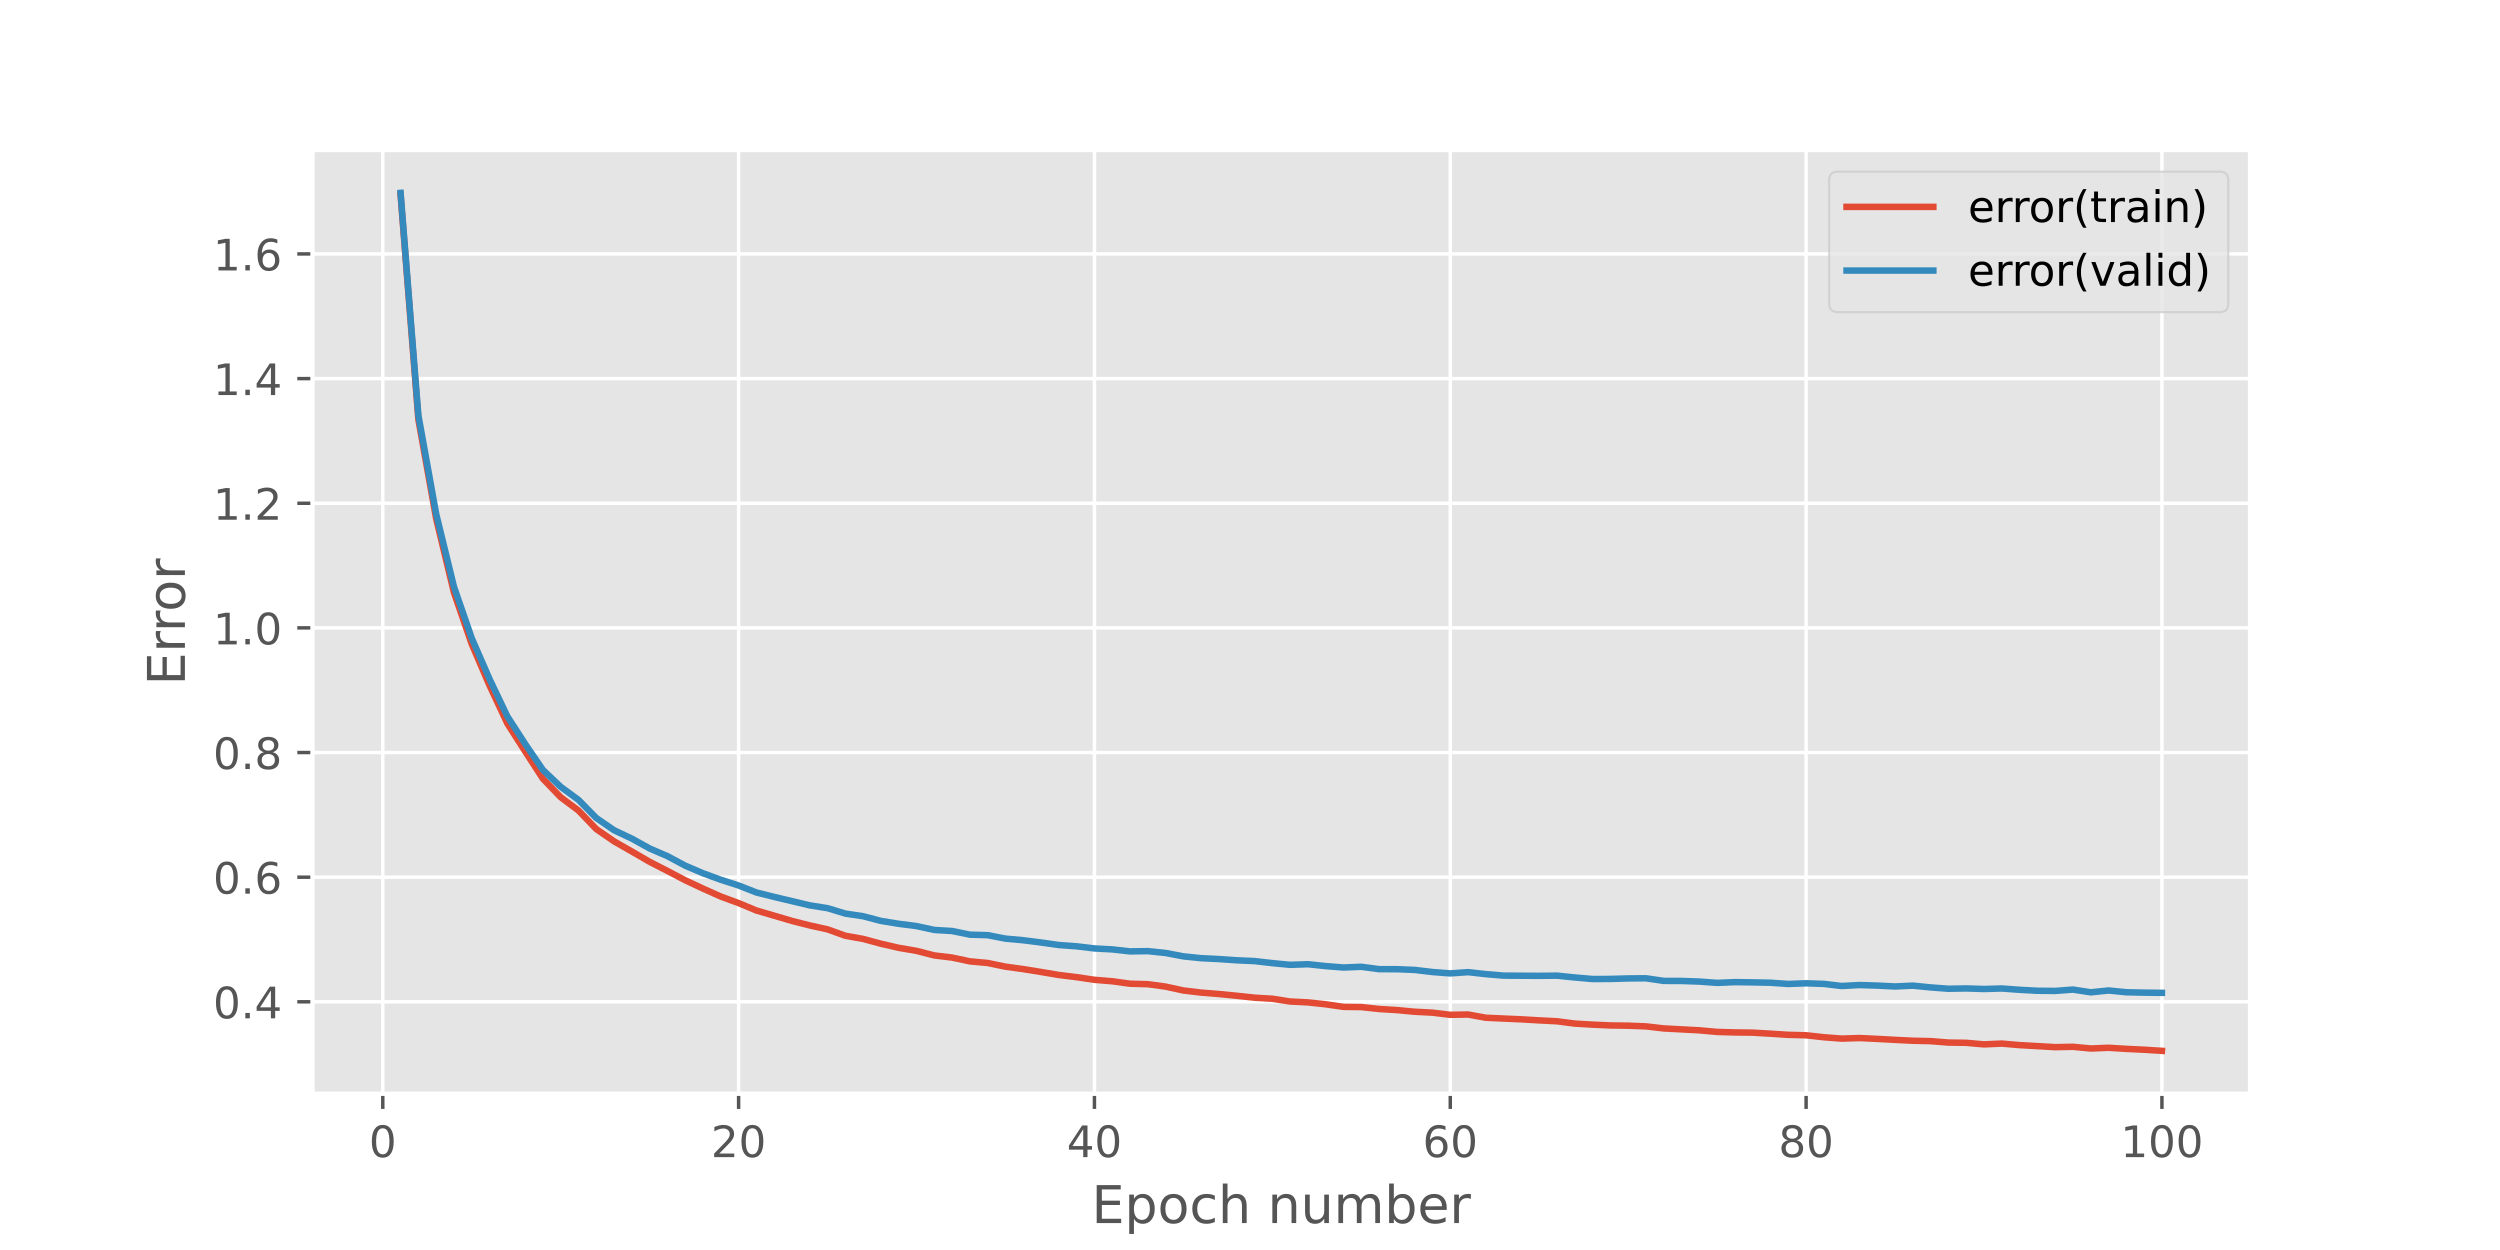
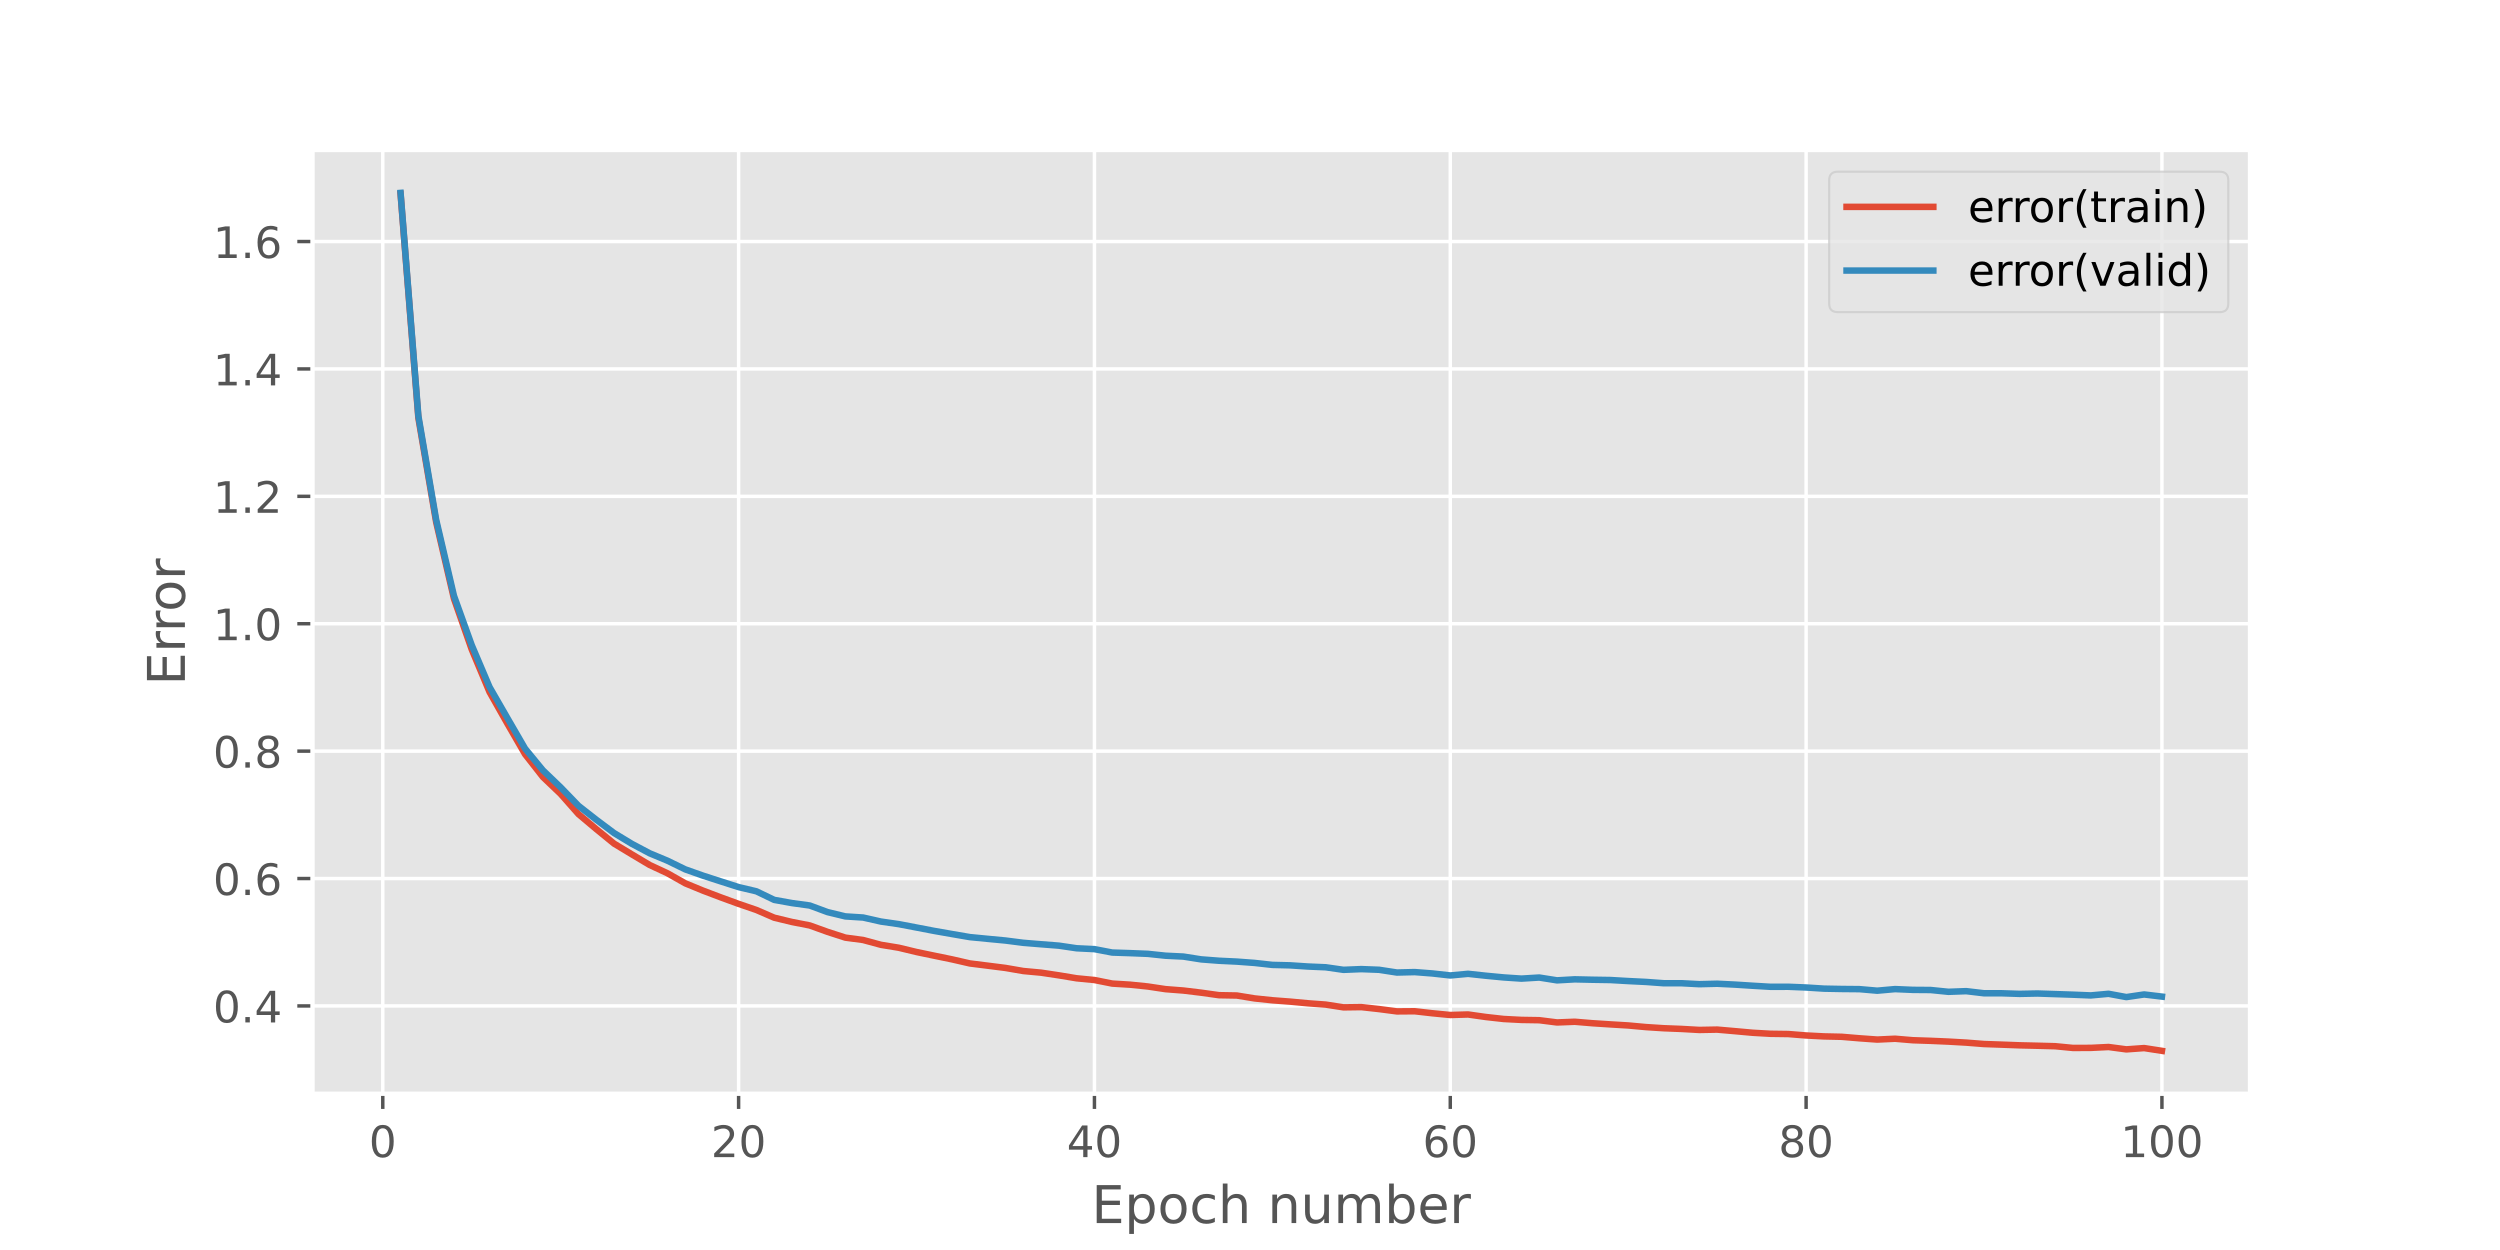
<svg xmlns="http://www.w3.org/2000/svg" xmlns:xlink="http://www.w3.org/1999/xlink" height="288pt" version="1.1" viewBox="0 0 576 288" width="576pt">
  <defs>
    <style type="text/css">*{stroke-linecap:butt;stroke-linejoin:round;}</style>
  </defs>
  <g id="figure_1">
    <g id="patch_1">
      <path d="M 0 288  L 576 288  L 576 0  L 0 0  z " style="fill:#ffffff;" />
    </g>
    <g id="axes_1">
      <g id="patch_2">
        <path d="M 72 252  L 518.4 252  L 518.4 34.56  L 72 34.56  z " style="fill:#e5e5e5;" />
      </g>
      <g id="matplotlib.axis_1">
        <g id="xtick_1">
          <g id="line2d_1">
-             <path clip-path="url(#p0784e4ba97)" d="M 88.192 252  L 88.192 34.56  " style="fill:none;stroke:#ffffff;stroke-linecap:square;stroke-width:0.8;" />
+             <path clip-path="url(#p9590a69d7f)" d="M 88.192 252  L 88.192 34.56  " style="fill:none;stroke:#ffffff;stroke-linecap:square;stroke-width:0.8;" />
          </g>
          <g id="line2d_2">
            <defs>
-               <path d="M 0 0  L 0 3.5  " id="m0838f0b54d" style="stroke:#555555;stroke-width:0.8;" />
-             </defs>
-             <g>
-               <use style="fill:#555555;stroke:#555555;stroke-width:0.8;" x="88.192" xlink:href="#m0838f0b54d" y="252" />
+               <path d="M 0 0  L 0 3.5  " id="m900cafb057" style="stroke:#555555;stroke-width:0.8;" />
+             </defs>
+             <g>
+               <use style="fill:#555555;stroke:#555555;stroke-width:0.8;" x="88.192" xlink:href="#m900cafb057" y="252" />
            </g>
          </g>
          <g id="text_1">
            <g style="fill:#555555;" transform="translate(85.01049 266.5984)scale(0.1 -0.1)">
              <defs>
                <path d="M 2034 4250  Q 1547 4250 1301 3770  Q 1056 3291 1056 2328  Q 1056 1369 1301 889  Q 1547 409 2034 409  Q 2525 409 2770 889  Q 3016 1369 3016 2328  Q 3016 3291 2770 3770  Q 2525 4250 2034 4250  z M 2034 4750  Q 2819 4750 3233 4129  Q 3647 3509 3647 2328  Q 3647 1150 3233 529  Q 2819 -91 2034 -91  Q 1250 -91 836 529  Q 422 1150 422 2328  Q 422 3509 836 4129  Q 1250 4750 2034 4750  z " id="DejaVuSans-30" transform="scale(0.015625)" />
              </defs>
              <use xlink:href="#DejaVuSans-30" />
            </g>
          </g>
        </g>
        <g id="xtick_2">
          <g id="line2d_3">
-             <path clip-path="url(#p0784e4ba97)" d="M 170.175 252  L 170.175 34.56  " style="fill:none;stroke:#ffffff;stroke-linecap:square;stroke-width:0.8;" />
+             <path clip-path="url(#p9590a69d7f)" d="M 170.175 252  L 170.175 34.56  " style="fill:none;stroke:#ffffff;stroke-linecap:square;stroke-width:0.8;" />
          </g>
          <g id="line2d_4">
            <g>
-               <use style="fill:#555555;stroke:#555555;stroke-width:0.8;" x="170.175" xlink:href="#m0838f0b54d" y="252" />
+               <use style="fill:#555555;stroke:#555555;stroke-width:0.8;" x="170.175" xlink:href="#m900cafb057" y="252" />
            </g>
          </g>
          <g id="text_2">
            <g style="fill:#555555;" transform="translate(163.8127 266.5984)scale(0.1 -0.1)">
              <defs>
                <path d="M 1228 531  L 3431 531  L 3431 0  L 469 0  L 469 531  Q 828 903 1448 1529  Q 2069 2156 2228 2338  Q 2531 2678 2651 2914  Q 2772 3150 2772 3378  Q 2772 3750 2511 3984  Q 2250 4219 1831 4219  Q 1534 4219 1204 4116  Q 875 4013 500 3803  L 500 4441  Q 881 4594 1212 4672  Q 1544 4750 1819 4750  Q 2544 4750 2975 4387  Q 3406 4025 3406 3419  Q 3406 3131 3298 2873  Q 3191 2616 2906 2266  Q 2828 2175 2409 1742  Q 1991 1309 1228 531  z " id="DejaVuSans-32" transform="scale(0.015625)" />
              </defs>
              <use xlink:href="#DejaVuSans-32" />
              <use x="63.623" xlink:href="#DejaVuSans-30" />
            </g>
          </g>
        </g>
        <g id="xtick_3">
          <g id="line2d_5">
-             <path clip-path="url(#p0784e4ba97)" d="M 252.159 252  L 252.159 34.56  " style="fill:none;stroke:#ffffff;stroke-linecap:square;stroke-width:0.8;" />
+             <path clip-path="url(#p9590a69d7f)" d="M 252.159 252  L 252.159 34.56  " style="fill:none;stroke:#ffffff;stroke-linecap:square;stroke-width:0.8;" />
          </g>
          <g id="line2d_6">
            <g>
-               <use style="fill:#555555;stroke:#555555;stroke-width:0.8;" x="252.159" xlink:href="#m0838f0b54d" y="252" />
+               <use style="fill:#555555;stroke:#555555;stroke-width:0.8;" x="252.159" xlink:href="#m900cafb057" y="252" />
            </g>
          </g>
          <g id="text_3">
            <g style="fill:#555555;" transform="translate(245.7962 266.5984)scale(0.1 -0.1)">
              <defs>
                <path d="M 2419 4116  L 825 1625  L 2419 1625  L 2419 4116  z M 2253 4666  L 3047 4666  L 3047 1625  L 3713 1625  L 3713 1100  L 3047 1100  L 3047 0  L 2419 0  L 2419 1100  L 313 1100  L 313 1709  L 2253 4666  z " id="DejaVuSans-34" transform="scale(0.015625)" />
              </defs>
              <use xlink:href="#DejaVuSans-34" />
              <use x="63.623" xlink:href="#DejaVuSans-30" />
            </g>
          </g>
        </g>
        <g id="xtick_4">
          <g id="line2d_7">
-             <path clip-path="url(#p0784e4ba97)" d="M 334.142 252  L 334.142 34.56  " style="fill:none;stroke:#ffffff;stroke-linecap:square;stroke-width:0.8;" />
+             <path clip-path="url(#p9590a69d7f)" d="M 334.142 252  L 334.142 34.56  " style="fill:none;stroke:#ffffff;stroke-linecap:square;stroke-width:0.8;" />
          </g>
          <g id="line2d_8">
            <g>
-               <use style="fill:#555555;stroke:#555555;stroke-width:0.8;" x="334.142" xlink:href="#m0838f0b54d" y="252" />
+               <use style="fill:#555555;stroke:#555555;stroke-width:0.8;" x="334.142" xlink:href="#m900cafb057" y="252" />
            </g>
          </g>
          <g id="text_4">
            <g style="fill:#555555;" transform="translate(327.7796 266.5984)scale(0.1 -0.1)">
              <defs>
                <path d="M 2113 2584  Q 1688 2584 1439 2293  Q 1191 2003 1191 1497  Q 1191 994 1439 701  Q 1688 409 2113 409  Q 2538 409 2786 701  Q 3034 994 3034 1497  Q 3034 2003 2786 2293  Q 2538 2584 2113 2584  z M 3366 4563  L 3366 3988  Q 3128 4100 2886 4159  Q 2644 4219 2406 4219  Q 1781 4219 1451 3797  Q 1122 3375 1075 2522  Q 1259 2794 1537 2939  Q 1816 3084 2150 3084  Q 2853 3084 3261 2657  Q 3669 2231 3669 1497  Q 3669 778 3244 343  Q 2819 -91 2113 -91  Q 1303 -91 875 529  Q 447 1150 447 2328  Q 447 3434 972 4092  Q 1497 4750 2381 4750  Q 2619 4750 2861 4703  Q 3103 4656 3366 4563  z " id="DejaVuSans-36" transform="scale(0.015625)" />
              </defs>
              <use xlink:href="#DejaVuSans-36" />
              <use x="63.623" xlink:href="#DejaVuSans-30" />
            </g>
          </g>
        </g>
        <g id="xtick_5">
          <g id="line2d_9">
-             <path clip-path="url(#p0784e4ba97)" d="M 416.126 252  L 416.126 34.56  " style="fill:none;stroke:#ffffff;stroke-linecap:square;stroke-width:0.8;" />
+             <path clip-path="url(#p9590a69d7f)" d="M 416.126 252  L 416.126 34.56  " style="fill:none;stroke:#ffffff;stroke-linecap:square;stroke-width:0.8;" />
          </g>
          <g id="line2d_10">
            <g>
-               <use style="fill:#555555;stroke:#555555;stroke-width:0.8;" x="416.126" xlink:href="#m0838f0b54d" y="252" />
+               <use style="fill:#555555;stroke:#555555;stroke-width:0.8;" x="416.126" xlink:href="#m900cafb057" y="252" />
            </g>
          </g>
          <g id="text_5">
            <g style="fill:#555555;" transform="translate(409.7631 266.5984)scale(0.1 -0.1)">
              <defs>
                <path d="M 2034 2216  Q 1584 2216 1326 1975  Q 1069 1734 1069 1313  Q 1069 891 1326 650  Q 1584 409 2034 409  Q 2484 409 2743 651  Q 3003 894 3003 1313  Q 3003 1734 2745 1975  Q 2488 2216 2034 2216  z M 1403 2484  Q 997 2584 770 2862  Q 544 3141 544 3541  Q 544 4100 942 4425  Q 1341 4750 2034 4750  Q 2731 4750 3128 4425  Q 3525 4100 3525 3541  Q 3525 3141 3298 2862  Q 3072 2584 2669 2484  Q 3125 2378 3379 2068  Q 3634 1759 3634 1313  Q 3634 634 3220 271  Q 2806 -91 2034 -91  Q 1263 -91 848 271  Q 434 634 434 1313  Q 434 1759 690 2068  Q 947 2378 1403 2484  z M 1172 3481  Q 1172 3119 1398 2916  Q 1625 2713 2034 2713  Q 2441 2713 2670 2916  Q 2900 3119 2900 3481  Q 2900 3844 2670 4047  Q 2441 4250 2034 4250  Q 1625 4250 1398 4047  Q 1172 3844 1172 3481  z " id="DejaVuSans-38" transform="scale(0.015625)" />
              </defs>
              <use xlink:href="#DejaVuSans-38" />
              <use x="63.623" xlink:href="#DejaVuSans-30" />
            </g>
          </g>
        </g>
        <g id="xtick_6">
          <g id="line2d_11">
-             <path clip-path="url(#p0784e4ba97)" d="M 498.109 252  L 498.109 34.56  " style="fill:none;stroke:#ffffff;stroke-linecap:square;stroke-width:0.8;" />
+             <path clip-path="url(#p9590a69d7f)" d="M 498.109 252  L 498.109 34.56  " style="fill:none;stroke:#ffffff;stroke-linecap:square;stroke-width:0.8;" />
          </g>
          <g id="line2d_12">
            <g>
-               <use style="fill:#555555;stroke:#555555;stroke-width:0.8;" x="498.109" xlink:href="#m0838f0b54d" y="252" />
+               <use style="fill:#555555;stroke:#555555;stroke-width:0.8;" x="498.109" xlink:href="#m900cafb057" y="252" />
            </g>
          </g>
          <g id="text_6">
            <g style="fill:#555555;" transform="translate(488.5653 266.5984)scale(0.1 -0.1)">
              <defs>
                <path d="M 794 531  L 1825 531  L 1825 4091  L 703 3866  L 703 4441  L 1819 4666  L 2450 4666  L 2450 531  L 3481 531  L 3481 0  L 794 0  L 794 531  z " id="DejaVuSans-31" transform="scale(0.015625)" />
              </defs>
              <use xlink:href="#DejaVuSans-31" />
              <use x="63.623" xlink:href="#DejaVuSans-30" />
              <use x="127.246" xlink:href="#DejaVuSans-30" />
            </g>
          </g>
        </g>
        <g id="text_7">
          <g style="fill:#555555;" transform="translate(251.5031 281.7962)scale(0.12 -0.12)">
            <defs>
              <path d="M 628 4666  L 3578 4666  L 3578 4134  L 1259 4134  L 1259 2753  L 3481 2753  L 3481 2222  L 1259 2222  L 1259 531  L 3634 531  L 3634 0  L 628 0  L 628 4666  z " id="DejaVuSans-45" transform="scale(0.015625)" />
              <path d="M 1159 525  L 1159 -1331  L 581 -1331  L 581 3500  L 1159 3500  L 1159 2969  Q 1341 3281 1617 3432  Q 1894 3584 2278 3584  Q 2916 3584 3314 3078  Q 3713 2572 3713 1747  Q 3713 922 3314 415  Q 2916 -91 2278 -91  Q 1894 -91 1617 61  Q 1341 213 1159 525  z M 3116 1747  Q 3116 2381 2855 2742  Q 2594 3103 2138 3103  Q 1681 3103 1420 2742  Q 1159 2381 1159 1747  Q 1159 1113 1420 752  Q 1681 391 2138 391  Q 2594 391 2855 752  Q 3116 1113 3116 1747  z " id="DejaVuSans-70" transform="scale(0.015625)" />
              <path d="M 1959 3097  Q 1497 3097 1228 2736  Q 959 2375 959 1747  Q 959 1119 1226 758  Q 1494 397 1959 397  Q 2419 397 2687 759  Q 2956 1122 2956 1747  Q 2956 2369 2687 2733  Q 2419 3097 1959 3097  z M 1959 3584  Q 2709 3584 3137 3096  Q 3566 2609 3566 1747  Q 3566 888 3137 398  Q 2709 -91 1959 -91  Q 1206 -91 779 398  Q 353 888 353 1747  Q 353 2609 779 3096  Q 1206 3584 1959 3584  z " id="DejaVuSans-6f" transform="scale(0.015625)" />
              <path d="M 3122 3366  L 3122 2828  Q 2878 2963 2633 3030  Q 2388 3097 2138 3097  Q 1578 3097 1268 2742  Q 959 2388 959 1747  Q 959 1106 1268 751  Q 1578 397 2138 397  Q 2388 397 2633 464  Q 2878 531 3122 666  L 3122 134  Q 2881 22 2623 -34  Q 2366 -91 2075 -91  Q 1284 -91 818 406  Q 353 903 353 1747  Q 353 2603 823 3093  Q 1294 3584 2113 3584  Q 2378 3584 2631 3529  Q 2884 3475 3122 3366  z " id="DejaVuSans-63" transform="scale(0.015625)" />
              <path d="M 3513 2113  L 3513 0  L 2938 0  L 2938 2094  Q 2938 2591 2744 2837  Q 2550 3084 2163 3084  Q 1697 3084 1428 2787  Q 1159 2491 1159 1978  L 1159 0  L 581 0  L 581 4863  L 1159 4863  L 1159 2956  Q 1366 3272 1645 3428  Q 1925 3584 2291 3584  Q 2894 3584 3203 3211  Q 3513 2838 3513 2113  z " id="DejaVuSans-68" transform="scale(0.015625)" />
              <path id="DejaVuSans-20" transform="scale(0.015625)" />
              <path d="M 3513 2113  L 3513 0  L 2938 0  L 2938 2094  Q 2938 2591 2744 2837  Q 2550 3084 2163 3084  Q 1697 3084 1428 2787  Q 1159 2491 1159 1978  L 1159 0  L 581 0  L 581 3500  L 1159 3500  L 1159 2956  Q 1366 3272 1645 3428  Q 1925 3584 2291 3584  Q 2894 3584 3203 3211  Q 3513 2838 3513 2113  z " id="DejaVuSans-6e" transform="scale(0.015625)" />
              <path d="M 544 1381  L 544 3500  L 1119 3500  L 1119 1403  Q 1119 906 1312 657  Q 1506 409 1894 409  Q 2359 409 2629 706  Q 2900 1003 2900 1516  L 2900 3500  L 3475 3500  L 3475 0  L 2900 0  L 2900 538  Q 2691 219 2414 64  Q 2138 -91 1772 -91  Q 1169 -91 856 284  Q 544 659 544 1381  z M 1991 3584  L 1991 3584  z " id="DejaVuSans-75" transform="scale(0.015625)" />
              <path d="M 3328 2828  Q 3544 3216 3844 3400  Q 4144 3584 4550 3584  Q 5097 3584 5394 3201  Q 5691 2819 5691 2113  L 5691 0  L 5113 0  L 5113 2094  Q 5113 2597 4934 2840  Q 4756 3084 4391 3084  Q 3944 3084 3684 2787  Q 3425 2491 3425 1978  L 3425 0  L 2847 0  L 2847 2094  Q 2847 2600 2669 2842  Q 2491 3084 2119 3084  Q 1678 3084 1418 2786  Q 1159 2488 1159 1978  L 1159 0  L 581 0  L 581 3500  L 1159 3500  L 1159 2956  Q 1356 3278 1631 3431  Q 1906 3584 2284 3584  Q 2666 3584 2933 3390  Q 3200 3197 3328 2828  z " id="DejaVuSans-6d" transform="scale(0.015625)" />
              <path d="M 3116 1747  Q 3116 2381 2855 2742  Q 2594 3103 2138 3103  Q 1681 3103 1420 2742  Q 1159 2381 1159 1747  Q 1159 1113 1420 752  Q 1681 391 2138 391  Q 2594 391 2855 752  Q 3116 1113 3116 1747  z M 1159 2969  Q 1341 3281 1617 3432  Q 1894 3584 2278 3584  Q 2916 3584 3314 3078  Q 3713 2572 3713 1747  Q 3713 922 3314 415  Q 2916 -91 2278 -91  Q 1894 -91 1617 61  Q 1341 213 1159 525  L 1159 0  L 581 0  L 581 4863  L 1159 4863  L 1159 2969  z " id="DejaVuSans-62" transform="scale(0.015625)" />
              <path d="M 3597 1894  L 3597 1613  L 953 1613  Q 991 1019 1311 708  Q 1631 397 2203 397  Q 2534 397 2845 478  Q 3156 559 3463 722  L 3463 178  Q 3153 47 2828 -22  Q 2503 -91 2169 -91  Q 1331 -91 842 396  Q 353 884 353 1716  Q 353 2575 817 3079  Q 1281 3584 2069 3584  Q 2775 3584 3186 3129  Q 3597 2675 3597 1894  z M 3022 2063  Q 3016 2534 2758 2815  Q 2500 3097 2075 3097  Q 1594 3097 1305 2825  Q 1016 2553 972 2059  L 3022 2063  z " id="DejaVuSans-65" transform="scale(0.015625)" />
              <path d="M 2631 2963  Q 2534 3019 2420 3045  Q 2306 3072 2169 3072  Q 1681 3072 1420 2755  Q 1159 2438 1159 1844  L 1159 0  L 581 0  L 581 3500  L 1159 3500  L 1159 2956  Q 1341 3275 1631 3429  Q 1922 3584 2338 3584  Q 2397 3584 2469 3576  Q 2541 3569 2628 3553  L 2631 2963  z " id="DejaVuSans-72" transform="scale(0.015625)" />
            </defs>
            <use xlink:href="#DejaVuSans-45" />
            <use x="63.184" xlink:href="#DejaVuSans-70" />
            <use x="126.66" xlink:href="#DejaVuSans-6f" />
            <use x="187.842" xlink:href="#DejaVuSans-63" />
            <use x="242.822" xlink:href="#DejaVuSans-68" />
            <use x="306.201" xlink:href="#DejaVuSans-20" />
            <use x="337.988" xlink:href="#DejaVuSans-6e" />
            <use x="401.367" xlink:href="#DejaVuSans-75" />
            <use x="464.746" xlink:href="#DejaVuSans-6d" />
            <use x="562.158" xlink:href="#DejaVuSans-62" />
            <use x="625.635" xlink:href="#DejaVuSans-65" />
            <use x="687.158" xlink:href="#DejaVuSans-72" />
          </g>
        </g>
      </g>
      <g id="matplotlib.axis_2">
        <g id="ytick_1">
          <g id="line2d_13">
-             <path clip-path="url(#p0784e4ba97)" d="M 72 230.822  L 518.4 230.822  " style="fill:none;stroke:#ffffff;stroke-linecap:square;stroke-width:0.8;" />
+             <path clip-path="url(#p9590a69d7f)" d="M 72 231.769  L 518.4 231.769  " style="fill:none;stroke:#ffffff;stroke-linecap:square;stroke-width:0.8;" />
          </g>
          <g id="line2d_14">
            <defs>
-               <path d="M 0 0  L -3.5 0  " id="m3e6e6deea4" style="stroke:#555555;stroke-width:0.8;" />
-             </defs>
-             <g>
-               <use style="fill:#555555;stroke:#555555;stroke-width:0.8;" x="72" xlink:href="#m3e6e6deea4" y="230.822" />
+               <path d="M 0 0  L -3.5 0  " id="mabf0d1dbcf" style="stroke:#555555;stroke-width:0.8;" />
+             </defs>
+             <g>
+               <use style="fill:#555555;stroke:#555555;stroke-width:0.8;" x="72" xlink:href="#mabf0d1dbcf" y="231.769" />
            </g>
          </g>
          <g id="text_8">
-             <g style="fill:#555555;" transform="translate(49.09687 234.6209)scale(0.1 -0.1)">
+             <g style="fill:#555555;" transform="translate(49.09687 235.5684)scale(0.1 -0.1)">
              <defs>
                <path d="M 684 794  L 1344 794  L 1344 0  L 684 0  L 684 794  z " id="DejaVuSans-2e" transform="scale(0.015625)" />
              </defs>
              <use xlink:href="#DejaVuSans-30" />
              <use x="63.623" xlink:href="#DejaVuSans-2e" />
              <use x="95.41" xlink:href="#DejaVuSans-34" />
            </g>
          </g>
        </g>
        <g id="ytick_2">
          <g id="line2d_15">
-             <path clip-path="url(#p0784e4ba97)" d="M 72 202.103  L 518.4 202.103  " style="fill:none;stroke:#ffffff;stroke-linecap:square;stroke-width:0.8;" />
+             <path clip-path="url(#p9590a69d7f)" d="M 72 202.416  L 518.4 202.416  " style="fill:none;stroke:#ffffff;stroke-linecap:square;stroke-width:0.8;" />
          </g>
          <g id="line2d_16">
            <g>
-               <use style="fill:#555555;stroke:#555555;stroke-width:0.8;" x="72" xlink:href="#m3e6e6deea4" y="202.103" />
+               <use style="fill:#555555;stroke:#555555;stroke-width:0.8;" x="72" xlink:href="#mabf0d1dbcf" y="202.416" />
            </g>
          </g>
          <g id="text_9">
-             <g style="fill:#555555;" transform="translate(49.09687 205.9027)scale(0.1 -0.1)">
+             <g style="fill:#555555;" transform="translate(49.09687 206.2152)scale(0.1 -0.1)">
              <use xlink:href="#DejaVuSans-30" />
              <use x="63.623" xlink:href="#DejaVuSans-2e" />
              <use x="95.41" xlink:href="#DejaVuSans-36" />
            </g>
          </g>
        </g>
        <g id="ytick_3">
          <g id="line2d_17">
-             <path clip-path="url(#p0784e4ba97)" d="M 72 173.385  L 518.4 173.385  " style="fill:none;stroke:#ffffff;stroke-linecap:square;stroke-width:0.8;" />
+             <path clip-path="url(#p9590a69d7f)" d="M 72 173.063  L 518.4 173.063  " style="fill:none;stroke:#ffffff;stroke-linecap:square;stroke-width:0.8;" />
          </g>
          <g id="line2d_18">
            <g>
-               <use style="fill:#555555;stroke:#555555;stroke-width:0.8;" x="72" xlink:href="#m3e6e6deea4" y="173.385" />
+               <use style="fill:#555555;stroke:#555555;stroke-width:0.8;" x="72" xlink:href="#mabf0d1dbcf" y="173.063" />
            </g>
          </g>
          <g id="text_10">
-             <g style="fill:#555555;" transform="translate(49.09687 177.1844)scale(0.1 -0.1)">
+             <g style="fill:#555555;" transform="translate(49.09687 176.8619)scale(0.1 -0.1)">
              <use xlink:href="#DejaVuSans-30" />
              <use x="63.623" xlink:href="#DejaVuSans-2e" />
              <use x="95.41" xlink:href="#DejaVuSans-38" />
            </g>
          </g>
        </g>
        <g id="ytick_4">
          <g id="line2d_19">
-             <path clip-path="url(#p0784e4ba97)" d="M 72 144.667  L 518.4 144.667  " style="fill:none;stroke:#ffffff;stroke-linecap:square;stroke-width:0.8;" />
+             <path clip-path="url(#p9590a69d7f)" d="M 72 143.71  L 518.4 143.71  " style="fill:none;stroke:#ffffff;stroke-linecap:square;stroke-width:0.8;" />
          </g>
          <g id="line2d_20">
            <g>
-               <use style="fill:#555555;stroke:#555555;stroke-width:0.8;" x="72" xlink:href="#m3e6e6deea4" y="144.667" />
+               <use style="fill:#555555;stroke:#555555;stroke-width:0.8;" x="72" xlink:href="#mabf0d1dbcf" y="143.71" />
            </g>
          </g>
          <g id="text_11">
-             <g style="fill:#555555;" transform="translate(49.09687 148.4662)scale(0.1 -0.1)">
+             <g style="fill:#555555;" transform="translate(49.09687 147.5087)scale(0.1 -0.1)">
              <use xlink:href="#DejaVuSans-31" />
              <use x="63.623" xlink:href="#DejaVuSans-2e" />
              <use x="95.41" xlink:href="#DejaVuSans-30" />
            </g>
          </g>
        </g>
        <g id="ytick_5">
          <g id="line2d_21">
-             <path clip-path="url(#p0784e4ba97)" d="M 72 115.949  L 518.4 115.949  " style="fill:none;stroke:#ffffff;stroke-linecap:square;stroke-width:0.8;" />
+             <path clip-path="url(#p9590a69d7f)" d="M 72 114.356  L 518.4 114.356  " style="fill:none;stroke:#ffffff;stroke-linecap:square;stroke-width:0.8;" />
          </g>
          <g id="line2d_22">
            <g>
-               <use style="fill:#555555;stroke:#555555;stroke-width:0.8;" x="72" xlink:href="#m3e6e6deea4" y="115.949" />
+               <use style="fill:#555555;stroke:#555555;stroke-width:0.8;" x="72" xlink:href="#mabf0d1dbcf" y="114.356" />
            </g>
          </g>
          <g id="text_12">
-             <g style="fill:#555555;" transform="translate(49.09687 119.748)scale(0.1 -0.1)">
+             <g style="fill:#555555;" transform="translate(49.09687 118.1555)scale(0.1 -0.1)">
              <use xlink:href="#DejaVuSans-31" />
              <use x="63.623" xlink:href="#DejaVuSans-2e" />
              <use x="95.41" xlink:href="#DejaVuSans-32" />
            </g>
          </g>
        </g>
        <g id="ytick_6">
          <g id="line2d_23">
-             <path clip-path="url(#p0784e4ba97)" d="M 72 87.231  L 518.4 87.231  " style="fill:none;stroke:#ffffff;stroke-linecap:square;stroke-width:0.8;" />
+             <path clip-path="url(#p9590a69d7f)" d="M 72 85.003  L 518.4 85.003  " style="fill:none;stroke:#ffffff;stroke-linecap:square;stroke-width:0.8;" />
          </g>
          <g id="line2d_24">
            <g>
-               <use style="fill:#555555;stroke:#555555;stroke-width:0.8;" x="72" xlink:href="#m3e6e6deea4" y="87.231" />
+               <use style="fill:#555555;stroke:#555555;stroke-width:0.8;" x="72" xlink:href="#mabf0d1dbcf" y="85.003" />
            </g>
          </g>
          <g id="text_13">
-             <g style="fill:#555555;" transform="translate(49.09687 91.02975)scale(0.1 -0.1)">
+             <g style="fill:#555555;" transform="translate(49.09687 88.80227)scale(0.1 -0.1)">
              <use xlink:href="#DejaVuSans-31" />
              <use x="63.623" xlink:href="#DejaVuSans-2e" />
              <use x="95.41" xlink:href="#DejaVuSans-34" />
            </g>
          </g>
        </g>
        <g id="ytick_7">
          <g id="line2d_25">
-             <path clip-path="url(#p0784e4ba97)" d="M 72 58.512  L 518.4 58.512  " style="fill:none;stroke:#ffffff;stroke-linecap:square;stroke-width:0.8;" />
+             <path clip-path="url(#p9590a69d7f)" d="M 72 55.65  L 518.4 55.65  " style="fill:none;stroke:#ffffff;stroke-linecap:square;stroke-width:0.8;" />
          </g>
          <g id="line2d_26">
            <g>
-               <use style="fill:#555555;stroke:#555555;stroke-width:0.8;" x="72" xlink:href="#m3e6e6deea4" y="58.512" />
+               <use style="fill:#555555;stroke:#555555;stroke-width:0.8;" x="72" xlink:href="#mabf0d1dbcf" y="55.65" />
            </g>
          </g>
          <g id="text_14">
-             <g style="fill:#555555;" transform="translate(49.09687 62.31152)scale(0.1 -0.1)">
+             <g style="fill:#555555;" transform="translate(49.09687 59.44905)scale(0.1 -0.1)">
              <use xlink:href="#DejaVuSans-31" />
              <use x="63.623" xlink:href="#DejaVuSans-2e" />
              <use x="95.41" xlink:href="#DejaVuSans-36" />
            </g>
          </g>
        </g>
        <g id="text_15">
          <g style="fill:#555555;" transform="translate(42.60125 157.9022)rotate(-90)scale(0.12 -0.12)">
            <use xlink:href="#DejaVuSans-45" />
            <use x="63.184" xlink:href="#DejaVuSans-72" />
            <use x="102.547" xlink:href="#DejaVuSans-72" />
            <use x="141.41" xlink:href="#DejaVuSans-6f" />
            <use x="202.592" xlink:href="#DejaVuSans-72" />
          </g>
        </g>
      </g>
      <g id="line2d_27">
-         <path clip-path="url(#p0784e4ba97)" d="M 92.291 44.86  L 96.39 96.629  L 100.489 119.479  L 104.588 136.516  L 108.688 148.384  L 112.787 157.92  L 116.886 166.683  L 120.985 173.112  L 125.084 179.419  L 129.183 183.684  L 133.283 186.75  L 137.382 191.018  L 141.481 193.846  L 145.58 196.188  L 149.679 198.566  L 153.779 200.666  L 157.878 202.816  L 161.977 204.731  L 166.076 206.567  L 170.175 208.074  L 174.274 209.777  L 178.374 210.974  L 182.473 212.18  L 186.572 213.223  L 190.671 214.125  L 194.77 215.6  L 198.869 216.332  L 202.969 217.436  L 207.068 218.38  L 211.167 219.081  L 215.266 220.131  L 219.365 220.624  L 223.464 221.497  L 227.564 221.872  L 231.663 222.72  L 235.762 223.281  L 239.861 223.945  L 243.96 224.636  L 248.06 225.14  L 252.159 225.748  L 256.258 226.082  L 260.357 226.648  L 264.456 226.757  L 268.555 227.316  L 272.655 228.208  L 276.754 228.697  L 280.853 229.026  L 284.952 229.426  L 289.051 229.866  L 293.15 230.112  L 297.25 230.747  L 301.349 230.951  L 305.448 231.389  L 309.547 231.985  L 313.646 232.029  L 317.745 232.473  L 321.845 232.722  L 325.944 233.107  L 330.043 233.316  L 334.142 233.812  L 338.241 233.745  L 342.34 234.487  L 346.44 234.673  L 350.539 234.853  L 354.638 235.094  L 358.737 235.302  L 362.836 235.836  L 366.936 236.076  L 371.035 236.261  L 375.134 236.318  L 379.233 236.477  L 383.332 236.949  L 387.431 237.166  L 391.531 237.385  L 395.63 237.756  L 399.729 237.872  L 403.828 237.922  L 407.927 238.162  L 412.026 238.424  L 416.126 238.529  L 420.225 238.983  L 424.324 239.296  L 428.423 239.164  L 432.522 239.361  L 436.621 239.584  L 440.721 239.787  L 444.82 239.878  L 448.919 240.206  L 453.018 240.264  L 457.117 240.625  L 461.217 240.441  L 465.316 240.796  L 469.415 241.025  L 473.514 241.263  L 477.613 241.183  L 481.712 241.576  L 485.812 241.408  L 489.911 241.661  L 494.01 241.856  L 498.109 242.116  " style="fill:none;stroke:#e24a33;stroke-linecap:square;stroke-width:1.5;" />
+         <path clip-path="url(#p9590a69d7f)" d="M 92.291 44.674  L 96.39 96.272  L 100.489 120.288  L 104.588 137.922  L 108.688 149.635  L 112.787 159.437  L 116.886 166.691  L 120.985 173.785  L 125.084 179.02  L 129.183 182.937  L 133.283 187.576  L 137.382 191.025  L 141.481 194.37  L 145.58 196.847  L 149.679 199.291  L 153.779 201.2  L 157.878 203.514  L 161.977 205.203  L 166.076 206.754  L 170.175 208.254  L 174.274 209.657  L 178.374 211.434  L 182.473 212.423  L 186.572 213.225  L 190.671 214.703  L 194.77 216.03  L 198.869 216.576  L 202.969 217.687  L 207.068 218.357  L 211.167 219.343  L 215.266 220.197  L 219.365 221.041  L 223.464 221.98  L 227.564 222.493  L 231.663 223.013  L 235.762 223.722  L 239.861 224.101  L 243.96 224.719  L 248.06 225.4  L 252.159 225.798  L 256.258 226.616  L 260.357 226.869  L 264.456 227.288  L 268.555 227.902  L 272.655 228.219  L 276.754 228.715  L 280.853 229.29  L 284.952 229.366  L 289.051 230.034  L 293.15 230.464  L 297.25 230.775  L 301.349 231.158  L 305.448 231.46  L 309.547 232.096  L 313.646 232.038  L 317.745 232.491  L 321.845 233.026  L 325.944 232.993  L 330.043 233.457  L 334.142 233.856  L 338.241 233.736  L 342.34 234.316  L 346.44 234.774  L 350.539 234.987  L 354.638 235.055  L 358.737 235.571  L 362.836 235.412  L 366.936 235.753  L 371.035 236.019  L 375.134 236.266  L 379.233 236.641  L 383.332 236.905  L 387.431 237.066  L 391.531 237.299  L 395.63 237.22  L 399.729 237.579  L 403.828 237.949  L 407.927 238.184  L 412.026 238.243  L 416.126 238.572  L 420.225 238.785  L 424.324 238.878  L 428.423 239.222  L 432.522 239.517  L 436.621 239.324  L 440.721 239.67  L 444.82 239.807  L 448.919 239.985  L 453.018 240.219  L 457.117 240.543  L 461.217 240.686  L 465.316 240.841  L 469.415 240.939  L 473.514 241.047  L 477.613 241.446  L 481.712 241.43  L 485.812 241.23  L 489.911 241.776  L 494.01 241.477  L 498.109 242.116  " style="fill:none;stroke:#e24a33;stroke-linecap:square;stroke-width:1.5;" />
      </g>
      <g id="line2d_28">
-         <path clip-path="url(#p0784e4ba97)" d="M 92.291 44.444  L 96.39 95.675  L 100.489 118.394  L 104.588 135.181  L 108.688 147.044  L 112.787 156.443  L 116.886 165.039  L 120.985 171.382  L 125.084 177.39  L 129.183 181.285  L 133.283 184.287  L 137.382 188.465  L 141.481 191.284  L 145.58 193.224  L 149.679 195.489  L 153.779 197.262  L 157.878 199.45  L 161.977 201.203  L 166.076 202.701  L 170.175 204.019  L 174.274 205.629  L 178.374 206.649  L 182.473 207.623  L 186.572 208.599  L 190.671 209.245  L 194.77 210.489  L 198.869 211.103  L 202.969 212.177  L 207.068 212.845  L 211.167 213.37  L 215.266 214.261  L 219.365 214.505  L 223.464 215.348  L 227.564 215.465  L 231.663 216.26  L 235.762 216.631  L 239.861 217.151  L 243.96 217.732  L 248.06 218.031  L 252.159 218.524  L 256.258 218.74  L 260.357 219.197  L 264.456 219.142  L 268.555 219.566  L 272.655 220.345  L 276.754 220.767  L 280.853 220.968  L 284.952 221.254  L 289.051 221.433  L 293.15 221.905  L 297.25 222.297  L 301.349 222.158  L 305.448 222.592  L 309.547 222.915  L 313.646 222.746  L 317.745 223.296  L 321.845 223.301  L 325.944 223.47  L 330.043 223.956  L 334.142 224.271  L 338.241 223.982  L 342.34 224.441  L 346.44 224.785  L 350.539 224.807  L 354.638 224.833  L 358.737 224.789  L 362.836 225.211  L 366.936 225.569  L 371.035 225.546  L 375.134 225.429  L 379.233 225.396  L 383.332 225.999  L 387.431 226.01  L 391.531 226.154  L 395.63 226.457  L 399.729 226.282  L 403.828 226.337  L 407.927 226.42  L 412.026 226.704  L 416.126 226.551  L 420.225 226.69  L 424.324 227.175  L 428.423 226.952  L 432.522 227.077  L 436.621 227.284  L 440.721 227.094  L 444.82 227.501  L 448.919 227.807  L 453.018 227.734  L 457.117 227.865  L 461.217 227.746  L 465.316 228.049  L 469.415 228.27  L 473.514 228.31  L 477.613 227.999  L 481.712 228.63  L 485.812 228.207  L 489.911 228.616  L 494.01 228.703  L 498.109 228.755  " style="fill:none;stroke:#348abd;stroke-linecap:square;stroke-width:1.5;" />
+         <path clip-path="url(#p9590a69d7f)" d="M 92.291 44.444  L 96.39 95.812  L 100.489 119.75  L 104.588 137.27  L 108.688 148.648  L 112.787 158.294  L 116.886 165.413  L 120.985 172.49  L 125.084 177.475  L 129.183 181.412  L 133.283 185.654  L 137.382 188.864  L 141.481 191.934  L 145.58 194.42  L 149.679 196.595  L 153.779 198.304  L 157.878 200.302  L 161.977 201.753  L 166.076 203.075  L 170.175 204.388  L 174.274 205.359  L 178.374 207.332  L 182.473 208.068  L 186.572 208.632  L 190.671 210.148  L 194.77 211.14  L 198.869 211.4  L 202.969 212.327  L 207.068 212.919  L 211.167 213.702  L 215.266 214.487  L 219.365 215.207  L 223.464 215.911  L 227.564 216.309  L 231.663 216.698  L 235.762 217.222  L 239.861 217.558  L 243.96 217.878  L 248.06 218.481  L 252.159 218.681  L 256.258 219.467  L 260.357 219.602  L 264.456 219.765  L 268.555 220.197  L 272.655 220.396  L 276.754 221.041  L 280.853 221.356  L 284.952 221.552  L 289.051 221.857  L 293.15 222.312  L 297.25 222.415  L 301.349 222.687  L 305.448 222.862  L 309.547 223.45  L 313.646 223.282  L 317.745 223.439  L 321.845 224.071  L 325.944 223.969  L 330.043 224.286  L 334.142 224.746  L 338.241 224.367  L 342.34 224.809  L 346.44 225.198  L 350.539 225.473  L 354.638 225.225  L 358.737 225.872  L 362.836 225.638  L 366.936 225.732  L 371.035 225.797  L 375.134 226.035  L 379.233 226.237  L 383.332 226.536  L 387.431 226.537  L 391.531 226.755  L 395.63 226.652  L 399.729 226.853  L 403.828 227.117  L 407.927 227.36  L 412.026 227.353  L 416.126 227.519  L 420.225 227.781  L 424.324 227.86  L 428.423 227.899  L 432.522 228.256  L 436.621 227.887  L 440.721 228.065  L 444.82 228.097  L 448.919 228.513  L 453.018 228.362  L 457.117 228.848  L 461.217 228.852  L 465.316 228.987  L 469.415 228.903  L 473.514 229.04  L 477.613 229.175  L 481.712 229.344  L 485.812 228.971  L 489.911 229.729  L 494.01 229.124  L 498.109 229.618  " style="fill:none;stroke:#348abd;stroke-linecap:square;stroke-width:1.5;" />
      </g>
      <g id="patch_3">
        <path d="M 72 252  L 72 34.56  " style="fill:none;stroke:#ffffff;stroke-linecap:square;stroke-linejoin:miter;" />
      </g>
      <g id="patch_4">
        <path d="M 518.4 252  L 518.4 34.56  " style="fill:none;stroke:#ffffff;stroke-linecap:square;stroke-linejoin:miter;" />
      </g>
      <g id="patch_5">
        <path d="M 72 252  L 518.4 252  " style="fill:none;stroke:#ffffff;stroke-linecap:square;stroke-linejoin:miter;" />
      </g>
      <g id="patch_6">
        <path d="M 72 34.56  L 518.4 34.56  " style="fill:none;stroke:#ffffff;stroke-linecap:square;stroke-linejoin:miter;" />
      </g>
      <g id="legend_1">
        <g id="patch_7">
          <path d="M 423.441 71.916  L 511.4 71.916  Q 513.4 71.916 513.4 69.916  L 513.4 41.56  Q 513.4 39.56 511.4 39.56  L 423.441 39.56  Q 421.441 39.56 421.441 41.56  L 421.441 69.916  Q 421.441 71.916 423.441 71.916  z " style="fill:#e5e5e5;opacity:0.8;stroke:#cccccc;stroke-linejoin:miter;stroke-width:0.5;" />
        </g>
        <g id="line2d_29">
          <path d="M 425.441 47.658  L 445.441 47.658  " style="fill:none;stroke:#e24a33;stroke-linecap:square;stroke-width:1.5;" />
        </g>
        <g id="line2d_30" />
        <g id="text_16">
          <g transform="translate(453.4406 51.15844)scale(0.1 -0.1)">
            <defs>
              <path d="M 1984 4856  Q 1566 4138 1362 3434  Q 1159 2731 1159 2009  Q 1159 1288 1364 580  Q 1569 -128 1984 -844  L 1484 -844  Q 1016 -109 783 600  Q 550 1309 550 2009  Q 550 2706 781 3412  Q 1013 4119 1484 4856  L 1984 4856  z " id="DejaVuSans-28" transform="scale(0.015625)" />
              <path d="M 1172 4494  L 1172 3500  L 2356 3500  L 2356 3053  L 1172 3053  L 1172 1153  Q 1172 725 1289 603  Q 1406 481 1766 481  L 2356 481  L 2356 0  L 1766 0  Q 1100 0 847 248  Q 594 497 594 1153  L 594 3053  L 172 3053  L 172 3500  L 594 3500  L 594 4494  L 1172 4494  z " id="DejaVuSans-74" transform="scale(0.015625)" />
              <path d="M 2194 1759  Q 1497 1759 1228 1600  Q 959 1441 959 1056  Q 959 750 1161 570  Q 1363 391 1709 391  Q 2188 391 2477 730  Q 2766 1069 2766 1631  L 2766 1759  L 2194 1759  z M 3341 1997  L 3341 0  L 2766 0  L 2766 531  Q 2569 213 2275 61  Q 1981 -91 1556 -91  Q 1019 -91 701 211  Q 384 513 384 1019  Q 384 1609 779 1909  Q 1175 2209 1959 2209  L 2766 2209  L 2766 2266  Q 2766 2663 2505 2880  Q 2244 3097 1772 3097  Q 1472 3097 1187 3025  Q 903 2953 641 2809  L 641 3341  Q 956 3463 1253 3523  Q 1550 3584 1831 3584  Q 2591 3584 2966 3190  Q 3341 2797 3341 1997  z " id="DejaVuSans-61" transform="scale(0.015625)" />
              <path d="M 603 3500  L 1178 3500  L 1178 0  L 603 0  L 603 3500  z M 603 4863  L 1178 4863  L 1178 4134  L 603 4134  L 603 4863  z " id="DejaVuSans-69" transform="scale(0.015625)" />
              <path d="M 513 4856  L 1013 4856  Q 1481 4119 1714 3412  Q 1947 2706 1947 2009  Q 1947 1309 1714 600  Q 1481 -109 1013 -844  L 513 -844  Q 928 -128 1133 580  Q 1338 1288 1338 2009  Q 1338 2731 1133 3434  Q 928 4138 513 4856  z " id="DejaVuSans-29" transform="scale(0.015625)" />
            </defs>
            <use xlink:href="#DejaVuSans-65" />
            <use x="61.523" xlink:href="#DejaVuSans-72" />
            <use x="100.887" xlink:href="#DejaVuSans-72" />
            <use x="139.75" xlink:href="#DejaVuSans-6f" />
            <use x="200.932" xlink:href="#DejaVuSans-72" />
            <use x="242.045" xlink:href="#DejaVuSans-28" />
            <use x="281.059" xlink:href="#DejaVuSans-74" />
            <use x="320.268" xlink:href="#DejaVuSans-72" />
            <use x="361.381" xlink:href="#DejaVuSans-61" />
            <use x="422.66" xlink:href="#DejaVuSans-69" />
            <use x="450.443" xlink:href="#DejaVuSans-6e" />
            <use x="513.822" xlink:href="#DejaVuSans-29" />
          </g>
        </g>
        <g id="line2d_31">
          <path d="M 425.441 62.337  L 445.441 62.337  " style="fill:none;stroke:#348abd;stroke-linecap:square;stroke-width:1.5;" />
        </g>
        <g id="line2d_32" />
        <g id="text_17">
          <g transform="translate(453.4406 65.83656)scale(0.1 -0.1)">
            <defs>
              <path d="M 191 3500  L 800 3500  L 1894 563  L 2988 3500  L 3597 3500  L 2284 0  L 1503 0  L 191 3500  z " id="DejaVuSans-76" transform="scale(0.015625)" />
              <path d="M 603 4863  L 1178 4863  L 1178 0  L 603 0  L 603 4863  z " id="DejaVuSans-6c" transform="scale(0.015625)" />
              <path d="M 2906 2969  L 2906 4863  L 3481 4863  L 3481 0  L 2906 0  L 2906 525  Q 2725 213 2448 61  Q 2172 -91 1784 -91  Q 1150 -91 751 415  Q 353 922 353 1747  Q 353 2572 751 3078  Q 1150 3584 1784 3584  Q 2172 3584 2448 3432  Q 2725 3281 2906 2969  z M 947 1747  Q 947 1113 1208 752  Q 1469 391 1925 391  Q 2381 391 2643 752  Q 2906 1113 2906 1747  Q 2906 2381 2643 2742  Q 2381 3103 1925 3103  Q 1469 3103 1208 2742  Q 947 2381 947 1747  z " id="DejaVuSans-64" transform="scale(0.015625)" />
            </defs>
            <use xlink:href="#DejaVuSans-65" />
            <use x="61.523" xlink:href="#DejaVuSans-72" />
            <use x="100.887" xlink:href="#DejaVuSans-72" />
            <use x="139.75" xlink:href="#DejaVuSans-6f" />
            <use x="200.932" xlink:href="#DejaVuSans-72" />
            <use x="242.045" xlink:href="#DejaVuSans-28" />
            <use x="281.059" xlink:href="#DejaVuSans-76" />
            <use x="340.238" xlink:href="#DejaVuSans-61" />
            <use x="401.518" xlink:href="#DejaVuSans-6c" />
            <use x="429.301" xlink:href="#DejaVuSans-69" />
            <use x="457.084" xlink:href="#DejaVuSans-64" />
            <use x="520.561" xlink:href="#DejaVuSans-29" />
          </g>
        </g>
      </g>
    </g>
  </g>
  <defs>
-     <clipPath id="p0784e4ba97">
+     <clipPath id="p9590a69d7f">
      <rect height="217.44" width="446.4" x="72" y="34.56" />
    </clipPath>
  </defs>
</svg>
